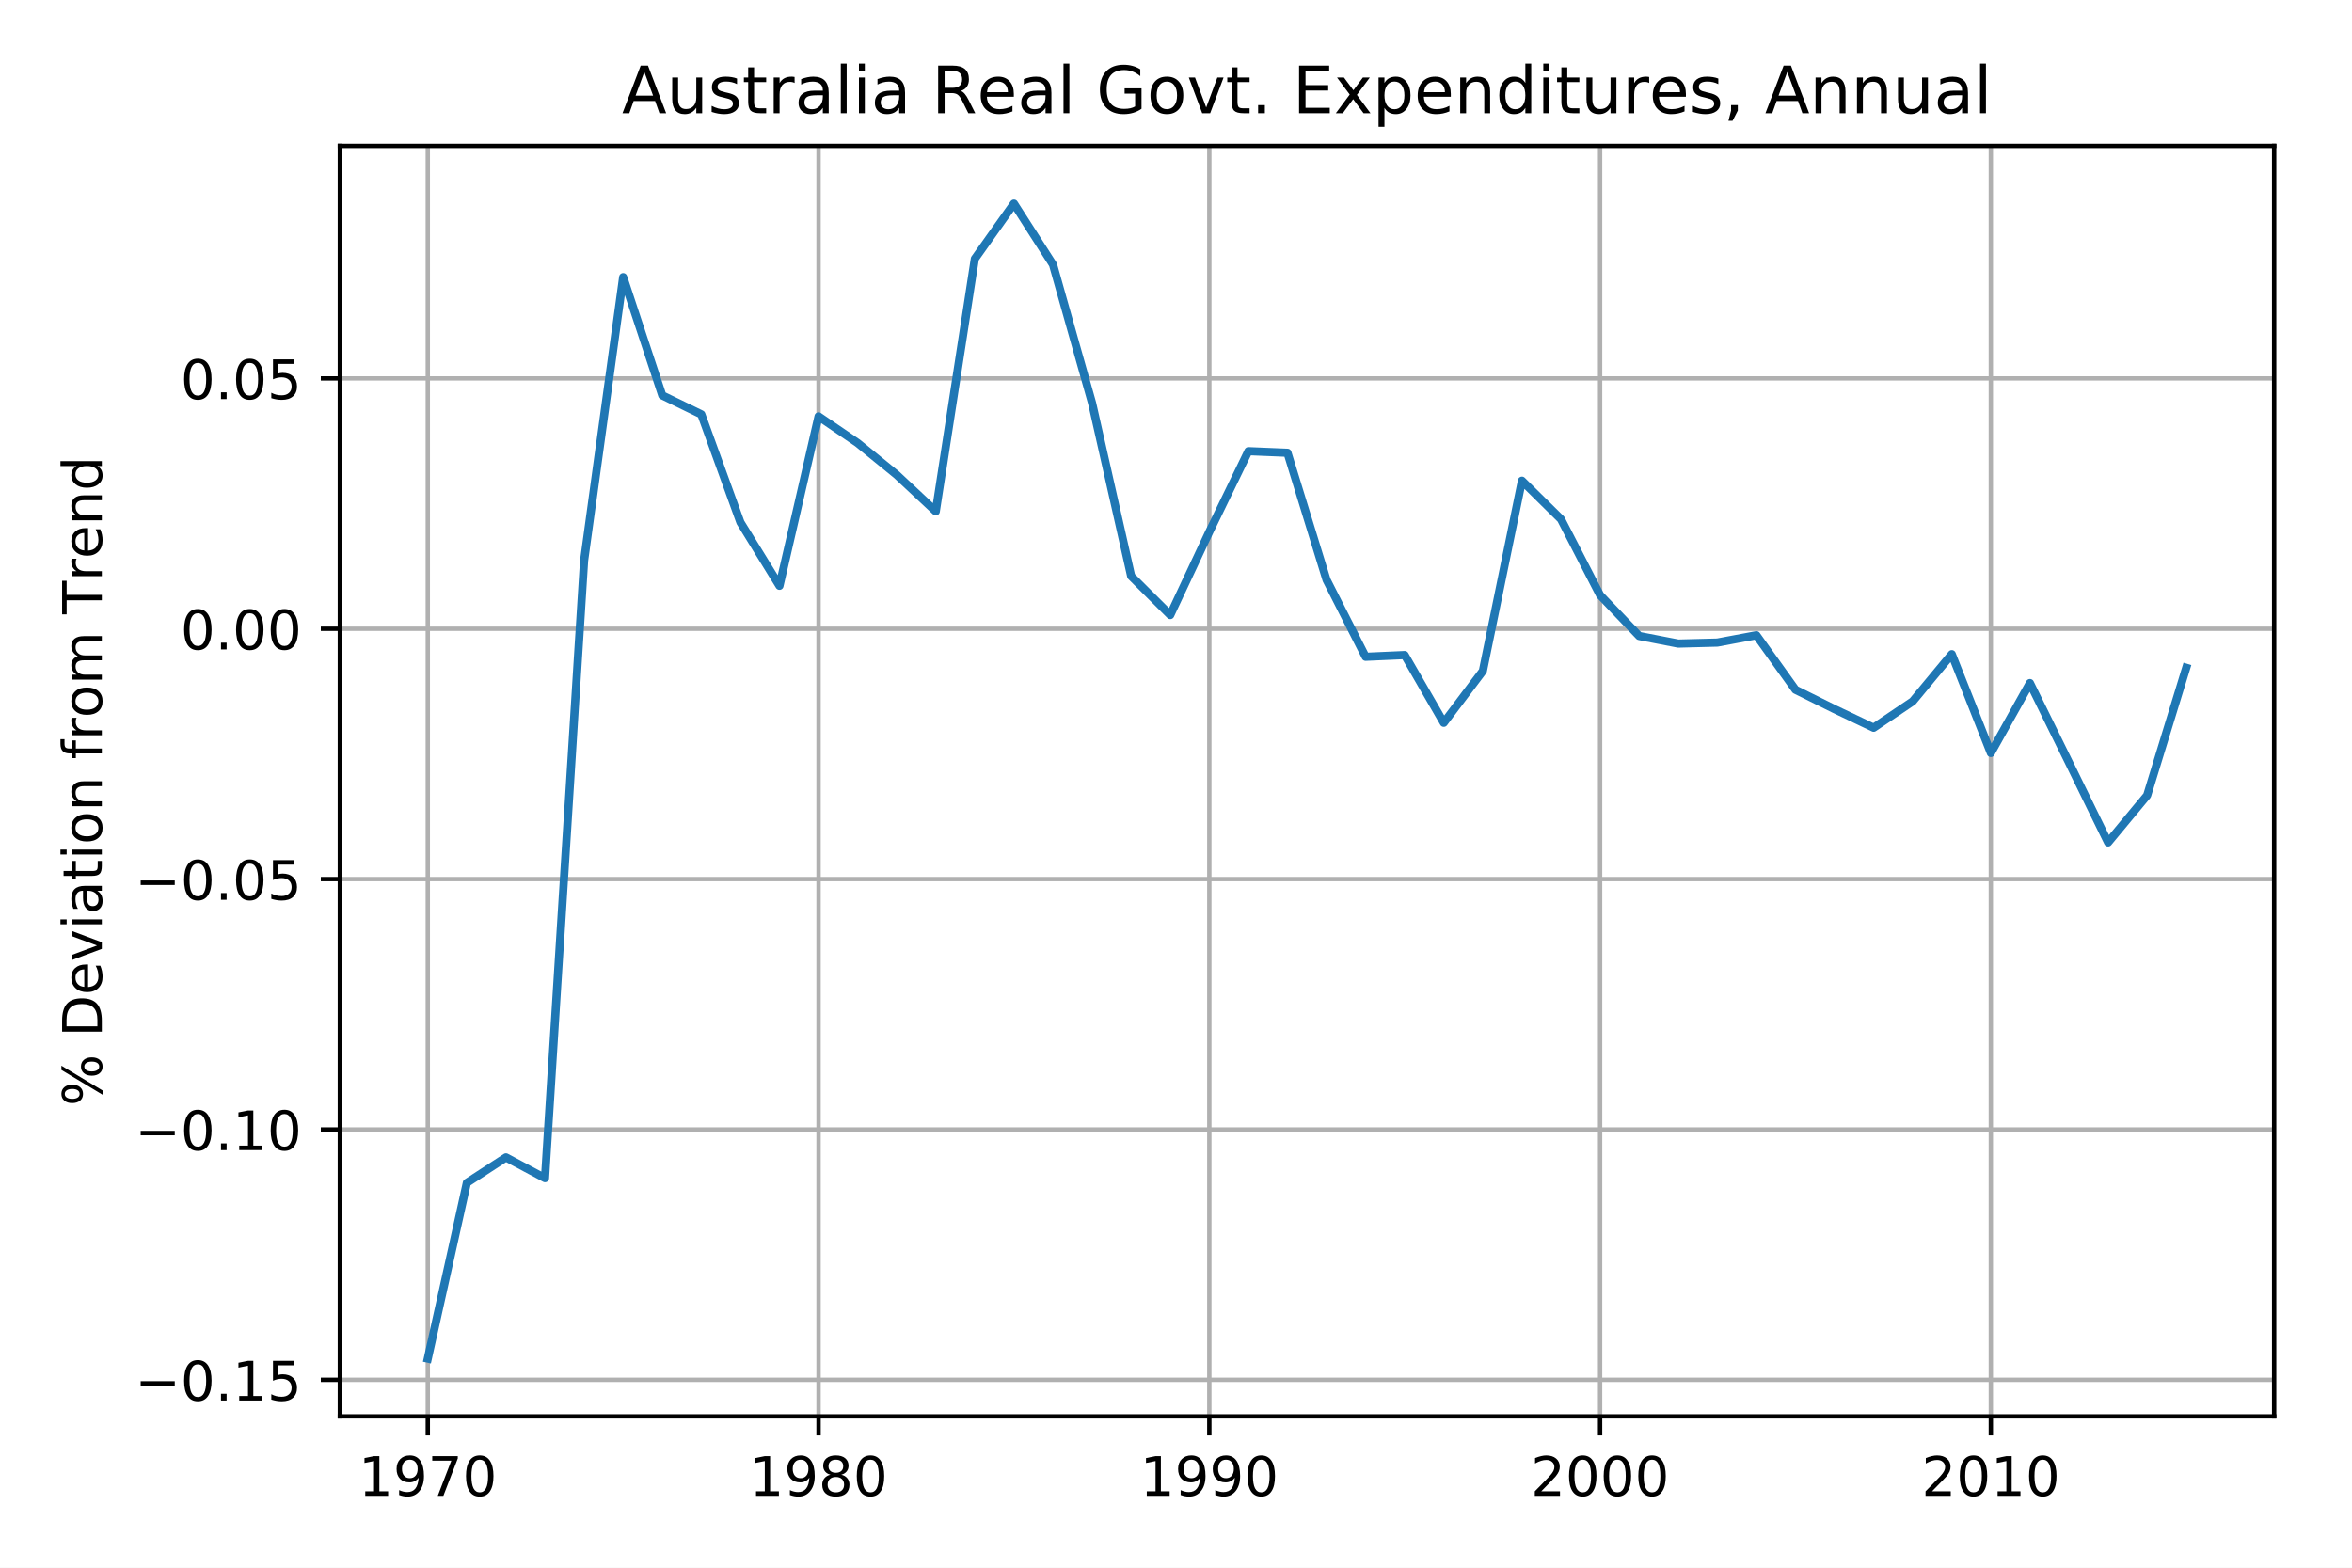
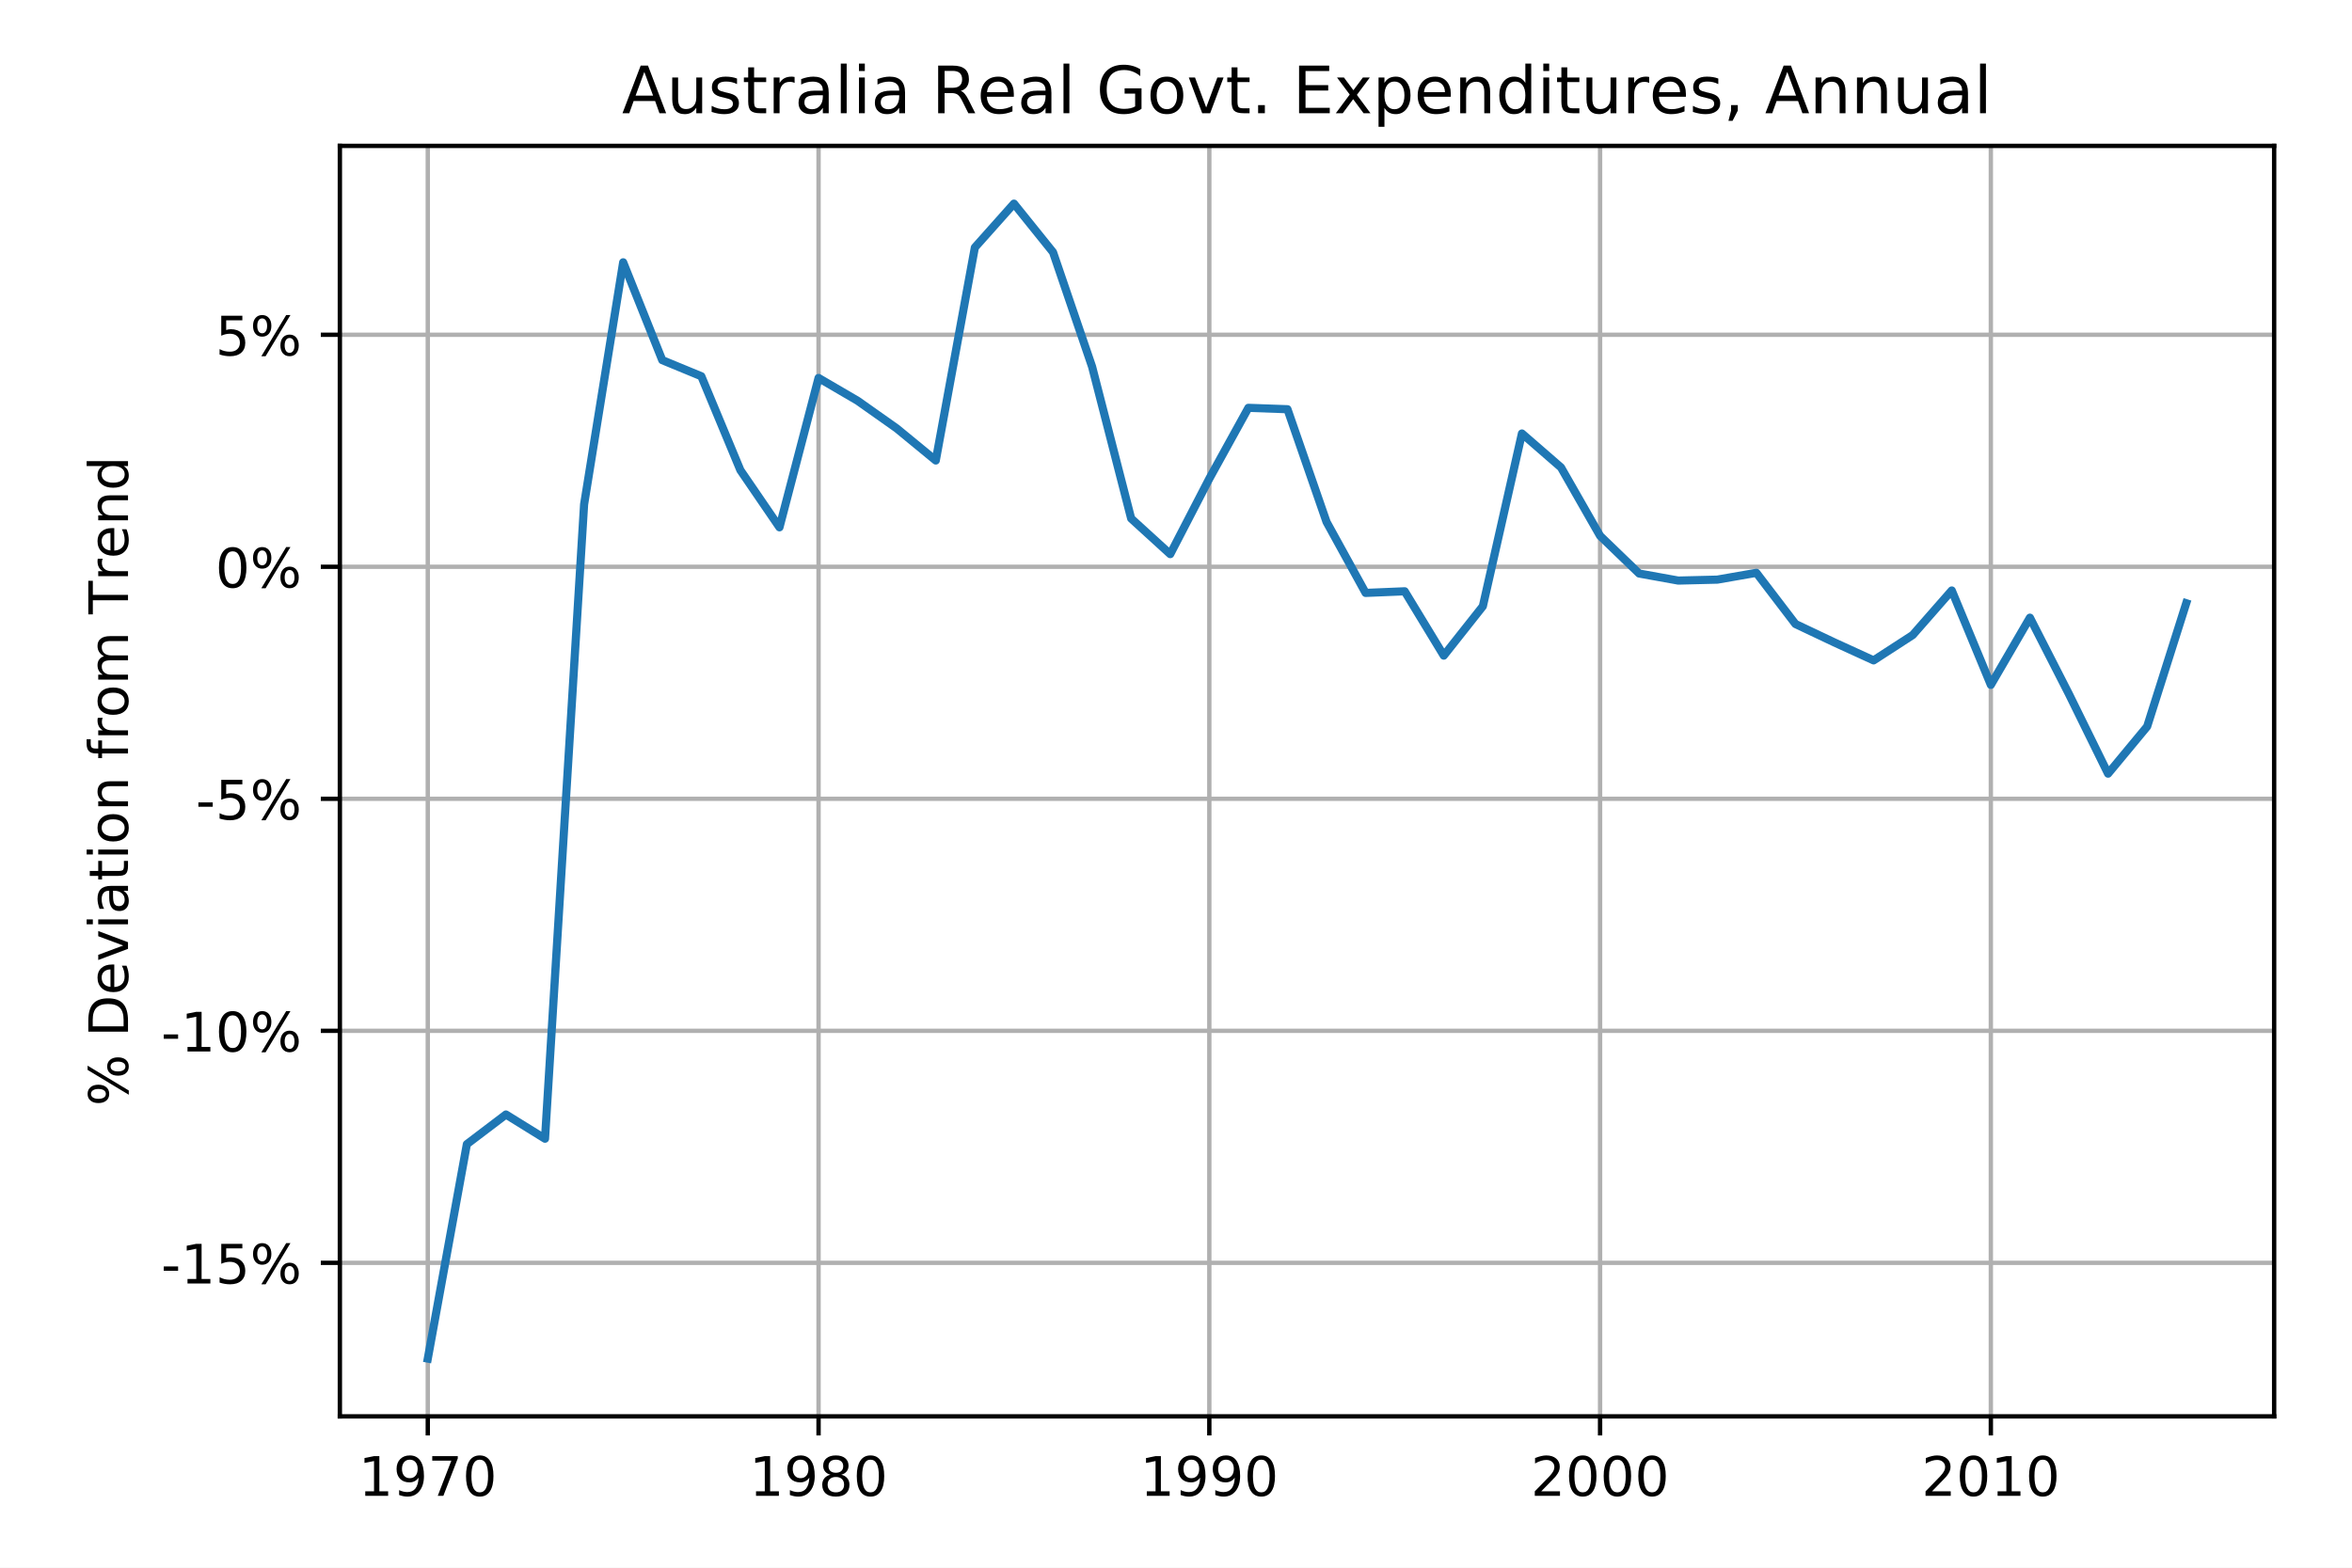
<svg xmlns="http://www.w3.org/2000/svg" xmlns:xlink="http://www.w3.org/1999/xlink" height="288pt" version="1.1" viewBox="0 0 432 288" width="432pt">
  <defs>
    <style type="text/css">
*{stroke-linecap:butt;stroke-linejoin:round;}
  </style>
  </defs>
  <g id="figure_1">
    <g id="patch_1">
      <path d="M 0 288  L 432 288  L 432 0  L 0 0  z " style="fill:#ffffff;" />
    </g>
    <g id="axes_1">
      <g id="patch_2">
        <path d="M 62.425 260.2  L 417.7 260.2  L 417.7 26.8  L 62.425 26.8  z " style="fill:#ffffff;" />
      </g>
      <g id="matplotlib.axis_1">
        <g id="xtick_1">
          <g id="line2d_1">
-             <path clip-path="url(#p588ead9cdf)" d="M 78.574 260.2  L 78.574 26.8  " style="fill:none;stroke:#b0b0b0;stroke-linecap:square;stroke-width:0.8;" />
+             <path clip-path="url(#pb6d78ef6e6)" d="M 78.574 260.2  L 78.574 26.8  " style="fill:none;stroke:#b0b0b0;stroke-linecap:square;stroke-width:0.8;" />
          </g>
          <g id="line2d_2">
            <defs>
-               <path d="M 0 0  L 0 3.5  " id="m69e5ab318a" style="stroke:#000000;stroke-width:0.8;" />
-             </defs>
-             <g>
-               <use style="stroke:#000000;stroke-width:0.8;" x="78.574" xlink:href="#m69e5ab318a" y="260.2" />
+               <path d="M 0 0  L 0 3.5  " id="mb5884e6d92" style="stroke:#000000;stroke-width:0.8;" />
+             </defs>
+             <g>
+               <use style="stroke:#000000;stroke-width:0.8;" x="78.574" xlink:href="#mb5884e6d92" y="260.2" />
            </g>
          </g>
          <g id="text_1">
            <defs>
              <path d="M 12.406 8.297  L 28.516 8.297  L 28.516 63.922  L 10.984 60.406  L 10.984 69.391  L 28.422 72.906  L 38.281 72.906  L 38.281 8.297  L 54.391 8.297  L 54.391 0  L 12.406 0  z " id="DejaVuSans-31" />
              <path d="M 10.984 1.516  L 10.984 10.5  Q 14.703 8.734 18.5 7.812  Q 22.312 6.891 25.984 6.891  Q 35.75 6.891 40.891 13.453  Q 46.047 20.016 46.781 33.406  Q 43.953 29.203 39.594 26.953  Q 35.25 24.703 29.984 24.703  Q 19.047 24.703 12.672 31.312  Q 6.297 37.938 6.297 49.422  Q 6.297 60.641 12.938 67.422  Q 19.578 74.219 30.609 74.219  Q 43.266 74.219 49.922 64.516  Q 56.594 54.828 56.594 36.375  Q 56.594 19.141 48.406 8.859  Q 40.234 -1.422 26.422 -1.422  Q 22.703 -1.422 18.891 -0.688  Q 15.094 0.047 10.984 1.516  z M 30.609 32.422  Q 37.25 32.422 41.125 36.953  Q 45.016 41.5 45.016 49.422  Q 45.016 57.281 41.125 61.844  Q 37.25 66.406 30.609 66.406  Q 23.969 66.406 20.094 61.844  Q 16.219 57.281 16.219 49.422  Q 16.219 41.5 20.094 36.953  Q 23.969 32.422 30.609 32.422  z " id="DejaVuSans-39" />
              <path d="M 8.203 72.906  L 55.078 72.906  L 55.078 68.703  L 28.609 0  L 18.312 0  L 43.219 64.594  L 8.203 64.594  z " id="DejaVuSans-37" />
              <path d="M 31.781 66.406  Q 24.172 66.406 20.328 58.906  Q 16.5 51.422 16.5 36.375  Q 16.5 21.391 20.328 13.891  Q 24.172 6.391 31.781 6.391  Q 39.453 6.391 43.281 13.891  Q 47.125 21.391 47.125 36.375  Q 47.125 51.422 43.281 58.906  Q 39.453 66.406 31.781 66.406  z M 31.781 74.219  Q 44.047 74.219 50.516 64.516  Q 56.984 54.828 56.984 36.375  Q 56.984 17.969 50.516 8.266  Q 44.047 -1.422 31.781 -1.422  Q 19.531 -1.422 13.062 8.266  Q 6.594 17.969 6.594 36.375  Q 6.594 54.828 13.062 64.516  Q 19.531 74.219 31.781 74.219  z " id="DejaVuSans-30" />
            </defs>
            <g transform="translate(65.84886 274.7984)scale(0.1 -0.1)">
              <use xlink:href="#DejaVuSans-31" />
              <use x="63.623" xlink:href="#DejaVuSans-39" />
              <use x="127.246" xlink:href="#DejaVuSans-37" />
              <use x="190.869" xlink:href="#DejaVuSans-30" />
            </g>
          </g>
        </g>
        <g id="xtick_2">
          <g id="line2d_3">
-             <path clip-path="url(#p588ead9cdf)" d="M 150.347 260.2  L 150.347 26.8  " style="fill:none;stroke:#b0b0b0;stroke-linecap:square;stroke-width:0.8;" />
+             <path clip-path="url(#pb6d78ef6e6)" d="M 150.347 260.2  L 150.347 26.8  " style="fill:none;stroke:#b0b0b0;stroke-linecap:square;stroke-width:0.8;" />
          </g>
          <g id="line2d_4">
            <g>
-               <use style="stroke:#000000;stroke-width:0.8;" x="150.347" xlink:href="#m69e5ab318a" y="260.2" />
+               <use style="stroke:#000000;stroke-width:0.8;" x="150.347" xlink:href="#mb5884e6d92" y="260.2" />
            </g>
          </g>
          <g id="text_2">
            <defs>
              <path d="M 31.781 34.625  Q 24.75 34.625 20.719 30.859  Q 16.703 27.094 16.703 20.516  Q 16.703 13.922 20.719 10.156  Q 24.75 6.391 31.781 6.391  Q 38.812 6.391 42.859 10.172  Q 46.922 13.969 46.922 20.516  Q 46.922 27.094 42.891 30.859  Q 38.875 34.625 31.781 34.625  z M 21.922 38.812  Q 15.578 40.375 12.031 44.719  Q 8.5 49.078 8.5 55.328  Q 8.5 64.062 14.719 69.141  Q 20.953 74.219 31.781 74.219  Q 42.672 74.219 48.875 69.141  Q 55.078 64.062 55.078 55.328  Q 55.078 49.078 51.531 44.719  Q 48 40.375 41.703 38.812  Q 48.828 37.156 52.797 32.312  Q 56.781 27.484 56.781 20.516  Q 56.781 9.906 50.312 4.234  Q 43.844 -1.422 31.781 -1.422  Q 19.734 -1.422 13.25 4.234  Q 6.781 9.906 6.781 20.516  Q 6.781 27.484 10.781 32.312  Q 14.797 37.156 21.922 38.812  z M 18.312 54.391  Q 18.312 48.734 21.844 45.562  Q 25.391 42.391 31.781 42.391  Q 38.141 42.391 41.719 45.562  Q 45.312 48.734 45.312 54.391  Q 45.312 60.062 41.719 63.234  Q 38.141 66.406 31.781 66.406  Q 25.391 66.406 21.844 63.234  Q 18.312 60.062 18.312 54.391  z " id="DejaVuSans-38" />
            </defs>
            <g transform="translate(137.6216 274.7984)scale(0.1 -0.1)">
              <use xlink:href="#DejaVuSans-31" />
              <use x="63.623" xlink:href="#DejaVuSans-39" />
              <use x="127.246" xlink:href="#DejaVuSans-38" />
              <use x="190.869" xlink:href="#DejaVuSans-30" />
            </g>
          </g>
        </g>
        <g id="xtick_3">
          <g id="line2d_5">
-             <path clip-path="url(#p588ead9cdf)" d="M 222.119 260.2  L 222.119 26.8  " style="fill:none;stroke:#b0b0b0;stroke-linecap:square;stroke-width:0.8;" />
+             <path clip-path="url(#pb6d78ef6e6)" d="M 222.119 260.2  L 222.119 26.8  " style="fill:none;stroke:#b0b0b0;stroke-linecap:square;stroke-width:0.8;" />
          </g>
          <g id="line2d_6">
            <g>
-               <use style="stroke:#000000;stroke-width:0.8;" x="222.119" xlink:href="#m69e5ab318a" y="260.2" />
+               <use style="stroke:#000000;stroke-width:0.8;" x="222.119" xlink:href="#mb5884e6d92" y="260.2" />
            </g>
          </g>
          <g id="text_3">
            <g transform="translate(209.3943 274.7984)scale(0.1 -0.1)">
              <use xlink:href="#DejaVuSans-31" />
              <use x="63.623" xlink:href="#DejaVuSans-39" />
              <use x="127.246" xlink:href="#DejaVuSans-39" />
              <use x="190.869" xlink:href="#DejaVuSans-30" />
            </g>
          </g>
        </g>
        <g id="xtick_4">
          <g id="line2d_7">
-             <path clip-path="url(#p588ead9cdf)" d="M 293.892 260.2  L 293.892 26.8  " style="fill:none;stroke:#b0b0b0;stroke-linecap:square;stroke-width:0.8;" />
+             <path clip-path="url(#pb6d78ef6e6)" d="M 293.892 260.2  L 293.892 26.8  " style="fill:none;stroke:#b0b0b0;stroke-linecap:square;stroke-width:0.8;" />
          </g>
          <g id="line2d_8">
            <g>
-               <use style="stroke:#000000;stroke-width:0.8;" x="293.892" xlink:href="#m69e5ab318a" y="260.2" />
+               <use style="stroke:#000000;stroke-width:0.8;" x="293.892" xlink:href="#mb5884e6d92" y="260.2" />
            </g>
          </g>
          <g id="text_4">
            <defs>
              <path d="M 19.188 8.297  L 53.609 8.297  L 53.609 0  L 7.328 0  L 7.328 8.297  Q 12.938 14.109 22.625 23.891  Q 32.328 33.688 34.812 36.531  Q 39.547 41.844 41.422 45.531  Q 43.312 49.219 43.312 52.781  Q 43.312 58.594 39.234 62.25  Q 35.156 65.922 28.609 65.922  Q 23.969 65.922 18.812 64.312  Q 13.672 62.703 7.812 59.422  L 7.812 69.391  Q 13.766 71.781 18.938 73  Q 24.125 74.219 28.422 74.219  Q 39.75 74.219 46.484 68.547  Q 53.219 62.891 53.219 53.422  Q 53.219 48.922 51.531 44.891  Q 49.859 40.875 45.406 35.406  Q 44.188 33.984 37.641 27.219  Q 31.109 20.453 19.188 8.297  z " id="DejaVuSans-32" />
            </defs>
            <g transform="translate(281.167 274.7984)scale(0.1 -0.1)">
              <use xlink:href="#DejaVuSans-32" />
              <use x="63.623" xlink:href="#DejaVuSans-30" />
              <use x="127.246" xlink:href="#DejaVuSans-30" />
              <use x="190.869" xlink:href="#DejaVuSans-30" />
            </g>
          </g>
        </g>
        <g id="xtick_5">
          <g id="line2d_9">
-             <path clip-path="url(#p588ead9cdf)" d="M 365.665 260.2  L 365.665 26.8  " style="fill:none;stroke:#b0b0b0;stroke-linecap:square;stroke-width:0.8;" />
+             <path clip-path="url(#pb6d78ef6e6)" d="M 365.665 260.2  L 365.665 26.8  " style="fill:none;stroke:#b0b0b0;stroke-linecap:square;stroke-width:0.8;" />
          </g>
          <g id="line2d_10">
            <g>
-               <use style="stroke:#000000;stroke-width:0.8;" x="365.665" xlink:href="#m69e5ab318a" y="260.2" />
+               <use style="stroke:#000000;stroke-width:0.8;" x="365.665" xlink:href="#mb5884e6d92" y="260.2" />
            </g>
          </g>
          <g id="text_5">
            <g transform="translate(352.9398 274.7984)scale(0.1 -0.1)">
              <use xlink:href="#DejaVuSans-32" />
              <use x="63.623" xlink:href="#DejaVuSans-30" />
              <use x="127.246" xlink:href="#DejaVuSans-31" />
              <use x="190.869" xlink:href="#DejaVuSans-30" />
            </g>
          </g>
        </g>
      </g>
      <g id="matplotlib.axis_2">
        <g id="ytick_1">
          <g id="line2d_11">
-             <path clip-path="url(#p588ead9cdf)" d="M 62.425 253.487  L 417.7 253.487  " style="fill:none;stroke:#b0b0b0;stroke-linecap:square;stroke-width:0.8;" />
+             <path clip-path="url(#pb6d78ef6e6)" d="M 62.425 231.998  L 417.7 231.998  " style="fill:none;stroke:#b0b0b0;stroke-linecap:square;stroke-width:0.8;" />
          </g>
          <g id="line2d_12">
            <defs>
-               <path d="M 0 0  L -3.5 0  " id="m0ecfdac42a" style="stroke:#000000;stroke-width:0.8;" />
-             </defs>
-             <g>
-               <use style="stroke:#000000;stroke-width:0.8;" x="62.425" xlink:href="#m0ecfdac42a" y="253.487" />
+               <path d="M 0 0  L -3.5 0  " id="m6d3ff652b5" style="stroke:#000000;stroke-width:0.8;" />
+             </defs>
+             <g>
+               <use style="stroke:#000000;stroke-width:0.8;" x="62.425" xlink:href="#m6d3ff652b5" y="231.998" />
            </g>
          </g>
          <g id="text_6">
            <defs>
-               <path d="M 10.594 35.5  L 73.188 35.5  L 73.188 27.203  L 10.594 27.203  z " id="DejaVuSans-2212" />
-               <path d="M 10.688 12.406  L 21 12.406  L 21 0  L 10.688 0  z " id="DejaVuSans-2e" />
+               <path d="M 4.891 31.391  L 31.203 31.391  L 31.203 23.391  L 4.891 23.391  z " id="DejaVuSans-2d" />
              <path d="M 10.797 72.906  L 49.516 72.906  L 49.516 64.594  L 19.828 64.594  L 19.828 46.734  Q 21.969 47.469 24.109 47.828  Q 26.266 48.188 28.422 48.188  Q 40.625 48.188 47.75 41.5  Q 54.891 34.812 54.891 23.391  Q 54.891 11.625 47.562 5.094  Q 40.234 -1.422 26.906 -1.422  Q 22.312 -1.422 17.547 -0.641  Q 12.797 0.141 7.719 1.703  L 7.719 11.625  Q 12.109 9.234 16.797 8.062  Q 21.484 6.891 26.703 6.891  Q 35.156 6.891 40.078 11.328  Q 45.016 15.766 45.016 23.391  Q 45.016 31 40.078 35.438  Q 35.156 39.891 26.703 39.891  Q 22.75 39.891 18.812 39.016  Q 14.891 38.141 10.797 36.281  z " id="DejaVuSans-35" />
-             </defs>
-             <g transform="translate(24.77969 257.2863)scale(0.1 -0.1)">
-               <use xlink:href="#DejaVuSans-2212" />
-               <use x="83.789" xlink:href="#DejaVuSans-30" />
-               <use x="147.412" xlink:href="#DejaVuSans-2e" />
-               <use x="179.199" xlink:href="#DejaVuSans-31" />
-               <use x="242.822" xlink:href="#DejaVuSans-35" />
+               <path d="M 72.703 32.078  Q 68.453 32.078 66.031 28.469  Q 63.625 24.859 63.625 18.406  Q 63.625 12.062 66.031 8.422  Q 68.453 4.781 72.703 4.781  Q 76.859 4.781 79.266 8.422  Q 81.688 12.062 81.688 18.406  Q 81.688 24.812 79.266 28.438  Q 76.859 32.078 72.703 32.078  z M 72.703 38.281  Q 80.422 38.281 84.953 32.906  Q 89.5 27.547 89.5 18.406  Q 89.5 9.281 84.938 3.922  Q 80.375 -1.422 72.703 -1.422  Q 64.891 -1.422 60.344 3.922  Q 55.812 9.281 55.812 18.406  Q 55.812 27.594 60.375 32.938  Q 64.938 38.281 72.703 38.281  z M 22.312 68.016  Q 18.109 68.016 15.688 64.375  Q 13.281 60.75 13.281 54.391  Q 13.281 47.953 15.672 44.328  Q 18.062 40.719 22.312 40.719  Q 26.562 40.719 28.969 44.328  Q 31.391 47.953 31.391 54.391  Q 31.391 60.688 28.953 64.344  Q 26.516 68.016 22.312 68.016  z M 66.406 74.219  L 74.219 74.219  L 28.609 -1.422  L 20.797 -1.422  z M 22.312 74.219  Q 30.031 74.219 34.609 68.875  Q 39.203 63.531 39.203 54.391  Q 39.203 45.172 34.641 39.844  Q 30.078 34.516 22.312 34.516  Q 14.547 34.516 10.031 39.859  Q 5.516 45.219 5.516 54.391  Q 5.516 63.484 10.047 68.844  Q 14.594 74.219 22.312 74.219  z " id="DejaVuSans-25" />
+             </defs>
+             <g transform="translate(29.59062 235.7971)scale(0.1 -0.1)">
+               <use xlink:href="#DejaVuSans-2d" />
+               <use x="36.084" xlink:href="#DejaVuSans-31" />
+               <use x="99.707" xlink:href="#DejaVuSans-35" />
+               <use x="163.33" xlink:href="#DejaVuSans-25" />
            </g>
          </g>
        </g>
        <g id="ytick_2">
          <g id="line2d_13">
-             <path clip-path="url(#p588ead9cdf)" d="M 62.425 207.494  L 417.7 207.494  " style="fill:none;stroke:#b0b0b0;stroke-linecap:square;stroke-width:0.8;" />
+             <path clip-path="url(#pb6d78ef6e6)" d="M 62.425 189.373  L 417.7 189.373  " style="fill:none;stroke:#b0b0b0;stroke-linecap:square;stroke-width:0.8;" />
          </g>
          <g id="line2d_14">
            <g>
-               <use style="stroke:#000000;stroke-width:0.8;" x="62.425" xlink:href="#m0ecfdac42a" y="207.494" />
+               <use style="stroke:#000000;stroke-width:0.8;" x="62.425" xlink:href="#m6d3ff652b5" y="189.373" />
            </g>
          </g>
          <g id="text_7">
-             <g transform="translate(24.77969 211.2935)scale(0.1 -0.1)">
-               <use xlink:href="#DejaVuSans-2212" />
-               <use x="83.789" xlink:href="#DejaVuSans-30" />
-               <use x="147.412" xlink:href="#DejaVuSans-2e" />
-               <use x="179.199" xlink:href="#DejaVuSans-31" />
-               <use x="242.822" xlink:href="#DejaVuSans-30" />
+             <g transform="translate(29.59062 193.1727)scale(0.1 -0.1)">
+               <use xlink:href="#DejaVuSans-2d" />
+               <use x="36.084" xlink:href="#DejaVuSans-31" />
+               <use x="99.707" xlink:href="#DejaVuSans-30" />
+               <use x="163.33" xlink:href="#DejaVuSans-25" />
            </g>
          </g>
        </g>
        <g id="ytick_3">
          <g id="line2d_15">
-             <path clip-path="url(#p588ead9cdf)" d="M 62.425 161.501  L 417.7 161.501  " style="fill:none;stroke:#b0b0b0;stroke-linecap:square;stroke-width:0.8;" />
+             <path clip-path="url(#pb6d78ef6e6)" d="M 62.425 146.749  L 417.7 146.749  " style="fill:none;stroke:#b0b0b0;stroke-linecap:square;stroke-width:0.8;" />
          </g>
          <g id="line2d_16">
            <g>
-               <use style="stroke:#000000;stroke-width:0.8;" x="62.425" xlink:href="#m0ecfdac42a" y="161.501" />
+               <use style="stroke:#000000;stroke-width:0.8;" x="62.425" xlink:href="#m6d3ff652b5" y="146.749" />
            </g>
          </g>
          <g id="text_8">
-             <g transform="translate(24.77969 165.3006)scale(0.1 -0.1)">
-               <use xlink:href="#DejaVuSans-2212" />
-               <use x="83.789" xlink:href="#DejaVuSans-30" />
-               <use x="147.412" xlink:href="#DejaVuSans-2e" />
-               <use x="179.199" xlink:href="#DejaVuSans-30" />
-               <use x="242.822" xlink:href="#DejaVuSans-35" />
+             <g transform="translate(35.95312 150.5482)scale(0.1 -0.1)">
+               <use xlink:href="#DejaVuSans-2d" />
+               <use x="36.084" xlink:href="#DejaVuSans-35" />
+               <use x="99.707" xlink:href="#DejaVuSans-25" />
            </g>
          </g>
        </g>
        <g id="ytick_4">
          <g id="line2d_17">
-             <path clip-path="url(#p588ead9cdf)" d="M 62.425 115.509  L 417.7 115.509  " style="fill:none;stroke:#b0b0b0;stroke-linecap:square;stroke-width:0.8;" />
+             <path clip-path="url(#pb6d78ef6e6)" d="M 62.425 104.124  L 417.7 104.124  " style="fill:none;stroke:#b0b0b0;stroke-linecap:square;stroke-width:0.8;" />
          </g>
          <g id="line2d_18">
            <g>
-               <use style="stroke:#000000;stroke-width:0.8;" x="62.425" xlink:href="#m0ecfdac42a" y="115.509" />
+               <use style="stroke:#000000;stroke-width:0.8;" x="62.425" xlink:href="#m6d3ff652b5" y="104.124" />
            </g>
          </g>
          <g id="text_9">
-             <g transform="translate(33.15937 119.3078)scale(0.1 -0.1)">
+             <g transform="translate(39.56094 107.9237)scale(0.1 -0.1)">
              <use xlink:href="#DejaVuSans-30" />
-               <use x="63.623" xlink:href="#DejaVuSans-2e" />
-               <use x="95.41" xlink:href="#DejaVuSans-30" />
-               <use x="159.033" xlink:href="#DejaVuSans-30" />
+               <use x="63.623" xlink:href="#DejaVuSans-25" />
            </g>
          </g>
        </g>
        <g id="ytick_5">
          <g id="line2d_19">
-             <path clip-path="url(#p588ead9cdf)" d="M 62.425 69.516  L 417.7 69.516  " style="fill:none;stroke:#b0b0b0;stroke-linecap:square;stroke-width:0.8;" />
+             <path clip-path="url(#pb6d78ef6e6)" d="M 62.425 61.5  L 417.7 61.5  " style="fill:none;stroke:#b0b0b0;stroke-linecap:square;stroke-width:0.8;" />
          </g>
          <g id="line2d_20">
            <g>
-               <use style="stroke:#000000;stroke-width:0.8;" x="62.425" xlink:href="#m0ecfdac42a" y="69.516" />
+               <use style="stroke:#000000;stroke-width:0.8;" x="62.425" xlink:href="#m6d3ff652b5" y="61.5" />
            </g>
          </g>
          <g id="text_10">
-             <g transform="translate(33.15937 73.31499)scale(0.1 -0.1)">
-               <use xlink:href="#DejaVuSans-30" />
-               <use x="63.623" xlink:href="#DejaVuSans-2e" />
-               <use x="95.41" xlink:href="#DejaVuSans-30" />
-               <use x="159.033" xlink:href="#DejaVuSans-35" />
+             <g transform="translate(39.56094 65.29921)scale(0.1 -0.1)">
+               <use xlink:href="#DejaVuSans-35" />
+               <use x="63.623" xlink:href="#DejaVuSans-25" />
            </g>
          </g>
        </g>
        <g id="text_11">
          <defs>
-             <path d="M 72.703 32.078  Q 68.453 32.078 66.031 28.469  Q 63.625 24.859 63.625 18.406  Q 63.625 12.062 66.031 8.422  Q 68.453 4.781 72.703 4.781  Q 76.859 4.781 79.266 8.422  Q 81.688 12.062 81.688 18.406  Q 81.688 24.812 79.266 28.438  Q 76.859 32.078 72.703 32.078  z M 72.703 38.281  Q 80.422 38.281 84.953 32.906  Q 89.5 27.547 89.5 18.406  Q 89.5 9.281 84.938 3.922  Q 80.375 -1.422 72.703 -1.422  Q 64.891 -1.422 60.344 3.922  Q 55.812 9.281 55.812 18.406  Q 55.812 27.594 60.375 32.938  Q 64.938 38.281 72.703 38.281  z M 22.312 68.016  Q 18.109 68.016 15.688 64.375  Q 13.281 60.75 13.281 54.391  Q 13.281 47.953 15.672 44.328  Q 18.062 40.719 22.312 40.719  Q 26.562 40.719 28.969 44.328  Q 31.391 47.953 31.391 54.391  Q 31.391 60.688 28.953 64.344  Q 26.516 68.016 22.312 68.016  z M 66.406 74.219  L 74.219 74.219  L 28.609 -1.422  L 20.797 -1.422  z M 22.312 74.219  Q 30.031 74.219 34.609 68.875  Q 39.203 63.531 39.203 54.391  Q 39.203 45.172 34.641 39.844  Q 30.078 34.516 22.312 34.516  Q 14.547 34.516 10.031 39.859  Q 5.516 45.219 5.516 54.391  Q 5.516 63.484 10.047 68.844  Q 14.594 74.219 22.312 74.219  z " id="DejaVuSans-25" />
            <path id="DejaVuSans-20" />
            <path d="M 19.672 64.797  L 19.672 8.109  L 31.594 8.109  Q 46.688 8.109 53.688 14.938  Q 60.688 21.781 60.688 36.531  Q 60.688 51.172 53.688 57.984  Q 46.688 64.797 31.594 64.797  z M 9.812 72.906  L 30.078 72.906  Q 51.266 72.906 61.172 64.094  Q 71.094 55.281 71.094 36.531  Q 71.094 17.672 61.125 8.828  Q 51.172 0 30.078 0  L 9.812 0  z " id="DejaVuSans-44" />
            <path d="M 56.203 29.594  L 56.203 25.203  L 14.891 25.203  Q 15.484 15.922 20.484 11.062  Q 25.484 6.203 34.422 6.203  Q 39.594 6.203 44.453 7.469  Q 49.312 8.734 54.109 11.281  L 54.109 2.781  Q 49.266 0.734 44.188 -0.344  Q 39.109 -1.422 33.891 -1.422  Q 20.797 -1.422 13.156 6.188  Q 5.516 13.812 5.516 26.812  Q 5.516 40.234 12.766 48.109  Q 20.016 56 32.328 56  Q 43.359 56 49.781 48.891  Q 56.203 41.797 56.203 29.594  z M 47.219 32.234  Q 47.125 39.594 43.094 43.984  Q 39.062 48.391 32.422 48.391  Q 24.906 48.391 20.391 44.141  Q 15.875 39.891 15.188 32.172  z " id="DejaVuSans-65" />
            <path d="M 2.984 54.688  L 12.5 54.688  L 29.594 8.797  L 46.688 54.688  L 56.203 54.688  L 35.688 0  L 23.484 0  z " id="DejaVuSans-76" />
            <path d="M 9.422 54.688  L 18.406 54.688  L 18.406 0  L 9.422 0  z M 9.422 75.984  L 18.406 75.984  L 18.406 64.594  L 9.422 64.594  z " id="DejaVuSans-69" />
            <path d="M 34.281 27.484  Q 23.391 27.484 19.188 25  Q 14.984 22.516 14.984 16.5  Q 14.984 11.719 18.141 8.906  Q 21.297 6.109 26.703 6.109  Q 34.188 6.109 38.703 11.406  Q 43.219 16.703 43.219 25.484  L 43.219 27.484  z M 52.203 31.203  L 52.203 0  L 43.219 0  L 43.219 8.297  Q 40.141 3.328 35.547 0.953  Q 30.953 -1.422 24.312 -1.422  Q 15.922 -1.422 10.953 3.297  Q 6 8.016 6 15.922  Q 6 25.141 12.172 29.828  Q 18.359 34.516 30.609 34.516  L 43.219 34.516  L 43.219 35.406  Q 43.219 41.609 39.141 45  Q 35.062 48.391 27.688 48.391  Q 23 48.391 18.547 47.266  Q 14.109 46.141 10.016 43.891  L 10.016 52.203  Q 14.938 54.109 19.578 55.047  Q 24.219 56 28.609 56  Q 40.484 56 46.344 49.844  Q 52.203 43.703 52.203 31.203  z " id="DejaVuSans-61" />
            <path d="M 18.312 70.219  L 18.312 54.688  L 36.812 54.688  L 36.812 47.703  L 18.312 47.703  L 18.312 18.016  Q 18.312 11.328 20.141 9.422  Q 21.969 7.516 27.594 7.516  L 36.812 7.516  L 36.812 0  L 27.594 0  Q 17.188 0 13.234 3.875  Q 9.281 7.766 9.281 18.016  L 9.281 47.703  L 2.688 47.703  L 2.688 54.688  L 9.281 54.688  L 9.281 70.219  z " id="DejaVuSans-74" />
            <path d="M 30.609 48.391  Q 23.391 48.391 19.188 42.75  Q 14.984 37.109 14.984 27.297  Q 14.984 17.484 19.156 11.844  Q 23.344 6.203 30.609 6.203  Q 37.797 6.203 41.984 11.859  Q 46.188 17.531 46.188 27.297  Q 46.188 37.016 41.984 42.703  Q 37.797 48.391 30.609 48.391  z M 30.609 56  Q 42.328 56 49.016 48.375  Q 55.719 40.766 55.719 27.297  Q 55.719 13.875 49.016 6.219  Q 42.328 -1.422 30.609 -1.422  Q 18.844 -1.422 12.172 6.219  Q 5.516 13.875 5.516 27.297  Q 5.516 40.766 12.172 48.375  Q 18.844 56 30.609 56  z " id="DejaVuSans-6f" />
            <path d="M 54.891 33.016  L 54.891 0  L 45.906 0  L 45.906 32.719  Q 45.906 40.484 42.875 44.328  Q 39.844 48.188 33.797 48.188  Q 26.516 48.188 22.312 43.547  Q 18.109 38.922 18.109 30.906  L 18.109 0  L 9.078 0  L 9.078 54.688  L 18.109 54.688  L 18.109 46.188  Q 21.344 51.125 25.703 53.562  Q 30.078 56 35.797 56  Q 45.219 56 50.047 50.172  Q 54.891 44.344 54.891 33.016  z " id="DejaVuSans-6e" />
            <path d="M 37.109 75.984  L 37.109 68.5  L 28.516 68.5  Q 23.688 68.5 21.797 66.547  Q 19.922 64.594 19.922 59.516  L 19.922 54.688  L 34.719 54.688  L 34.719 47.703  L 19.922 47.703  L 19.922 0  L 10.891 0  L 10.891 47.703  L 2.297 47.703  L 2.297 54.688  L 10.891 54.688  L 10.891 58.5  Q 10.891 67.625 15.141 71.797  Q 19.391 75.984 28.609 75.984  z " id="DejaVuSans-66" />
            <path d="M 41.109 46.297  Q 39.594 47.172 37.812 47.578  Q 36.031 48 33.891 48  Q 26.266 48 22.188 43.047  Q 18.109 38.094 18.109 28.812  L 18.109 0  L 9.078 0  L 9.078 54.688  L 18.109 54.688  L 18.109 46.188  Q 20.953 51.172 25.484 53.578  Q 30.031 56 36.531 56  Q 37.453 56 38.578 55.875  Q 39.703 55.766 41.062 55.516  z " id="DejaVuSans-72" />
            <path d="M 52 44.188  Q 55.375 50.25 60.062 53.125  Q 64.75 56 71.094 56  Q 79.641 56 84.281 50.016  Q 88.922 44.047 88.922 33.016  L 88.922 0  L 79.891 0  L 79.891 32.719  Q 79.891 40.578 77.094 44.375  Q 74.312 48.188 68.609 48.188  Q 61.625 48.188 57.562 43.547  Q 53.516 38.922 53.516 30.906  L 53.516 0  L 44.484 0  L 44.484 32.719  Q 44.484 40.625 41.703 44.406  Q 38.922 48.188 33.109 48.188  Q 26.219 48.188 22.156 43.531  Q 18.109 38.875 18.109 30.906  L 18.109 0  L 9.078 0  L 9.078 54.688  L 18.109 54.688  L 18.109 46.188  Q 21.188 51.219 25.484 53.609  Q 29.781 56 35.688 56  Q 41.656 56 45.828 52.969  Q 50 49.953 52 44.188  z " id="DejaVuSans-6d" />
            <path d="M -0.297 72.906  L 61.375 72.906  L 61.375 64.594  L 35.5 64.594  L 35.5 0  L 25.594 0  L 25.594 64.594  L -0.297 64.594  z " id="DejaVuSans-54" />
            <path d="M 45.406 46.391  L 45.406 75.984  L 54.391 75.984  L 54.391 0  L 45.406 0  L 45.406 8.203  Q 42.578 3.328 38.25 0.953  Q 33.938 -1.422 27.875 -1.422  Q 17.969 -1.422 11.734 6.484  Q 5.516 14.406 5.516 27.297  Q 5.516 40.188 11.734 48.094  Q 17.969 56 27.875 56  Q 33.938 56 38.25 53.625  Q 42.578 51.266 45.406 46.391  z M 14.797 27.297  Q 14.797 17.391 18.875 11.75  Q 22.953 6.109 30.078 6.109  Q 37.203 6.109 41.297 11.75  Q 45.406 17.391 45.406 27.297  Q 45.406 37.203 41.297 42.844  Q 37.203 48.484 30.078 48.484  Q 22.953 48.484 18.875 42.844  Q 14.797 37.203 14.797 27.297  z " id="DejaVuSans-64" />
          </defs>
-           <g transform="translate(18.7 203.1945)rotate(-90)scale(0.1 -0.1)">
+           <g transform="translate(23.51094 203.1945)rotate(-90)scale(0.1 -0.1)">
            <use xlink:href="#DejaVuSans-25" />
            <use x="95.02" xlink:href="#DejaVuSans-20" />
            <use x="126.807" xlink:href="#DejaVuSans-44" />
            <use x="203.809" xlink:href="#DejaVuSans-65" />
            <use x="265.332" xlink:href="#DejaVuSans-76" />
            <use x="324.512" xlink:href="#DejaVuSans-69" />
            <use x="352.295" xlink:href="#DejaVuSans-61" />
            <use x="413.574" xlink:href="#DejaVuSans-74" />
            <use x="452.783" xlink:href="#DejaVuSans-69" />
            <use x="480.566" xlink:href="#DejaVuSans-6f" />
            <use x="541.748" xlink:href="#DejaVuSans-6e" />
            <use x="605.127" xlink:href="#DejaVuSans-20" />
            <use x="636.914" xlink:href="#DejaVuSans-66" />
            <use x="672.119" xlink:href="#DejaVuSans-72" />
            <use x="713.201" xlink:href="#DejaVuSans-6f" />
            <use x="774.383" xlink:href="#DejaVuSans-6d" />
            <use x="871.795" xlink:href="#DejaVuSans-20" />
            <use x="903.582" xlink:href="#DejaVuSans-54" />
            <use x="964.447" xlink:href="#DejaVuSans-72" />
            <use x="1005.529" xlink:href="#DejaVuSans-65" />
            <use x="1067.053" xlink:href="#DejaVuSans-6e" />
            <use x="1130.432" xlink:href="#DejaVuSans-64" />
          </g>
        </g>
      </g>
      <g id="line2d_21">
-         <path clip-path="url(#p588ead9cdf)" d="M 78.574 249.591  L 85.751 217.298  L 92.928 212.62  L 100.106 216.441  L 107.283 102.975  L 114.46 50.914  L 121.638 72.635  L 128.815 76.123  L 135.992 95.955  L 143.169 107.615  L 150.347 76.491  L 157.524 81.383  L 164.701 87.23  L 171.878 93.944  L 179.056 47.533  L 186.233 37.409  L 193.41 48.609  L 200.588 74.057  L 207.765 105.837  L 214.942 112.991  L 222.119 97.699  L 229.297 82.882  L 236.474 83.177  L 243.651 106.526  L 250.828 120.66  L 258.006 120.342  L 265.183 132.786  L 272.36 123.265  L 279.538 88.307  L 286.715 95.383  L 293.892 109.33  L 301.069 116.84  L 308.247 118.233  L 315.424 118.047  L 322.601 116.701  L 329.778 126.712  L 336.956 130.278  L 344.133 133.694  L 351.31 128.844  L 358.488 120.181  L 365.665 138.335  L 372.842 125.488  L 380.019 140.084  L 387.197 154.767  L 394.374 146.12  L 401.551 122.68  " style="fill:none;stroke:#1f77b4;stroke-linecap:square;stroke-width:1.5;" />
+         <path clip-path="url(#pb6d78ef6e6)" d="M 78.574 249.591  L 85.751 210.196  L 92.928 204.747  L 100.106 209.194  L 107.283 92.665  L 114.46 48.189  L 121.638 66.16  L 128.815 69.122  L 135.992 86.38  L 143.169 96.871  L 150.347 69.436  L 157.524 73.629  L 164.701 78.699  L 171.878 84.597  L 179.056 45.462  L 186.233 37.409  L 193.41 46.328  L 200.588 67.365  L 207.765 95.255  L 214.942 101.798  L 222.119 87.933  L 229.297 74.923  L 236.474 75.178  L 243.651 95.881  L 250.828 108.925  L 258.006 108.627  L 265.183 120.443  L 272.36 111.374  L 279.538 79.639  L 286.715 85.872  L 293.892 98.437  L 301.069 105.36  L 308.247 106.657  L 315.424 106.483  L 322.601 105.231  L 329.778 114.636  L 336.956 118.036  L 344.133 121.318  L 351.31 116.665  L 358.488 108.477  L 365.665 125.818  L 372.842 113.474  L 380.019 127.526  L 387.197 142.13  L 394.374 133.47  L 401.551 110.823  " style="fill:none;stroke:#1f77b4;stroke-linecap:square;stroke-width:1.5;" />
      </g>
      <g id="patch_3">
        <path d="M 62.425 260.2  L 62.425 26.8  " style="fill:none;stroke:#000000;stroke-linecap:square;stroke-linejoin:miter;stroke-width:0.8;" />
      </g>
      <g id="patch_4">
        <path d="M 417.7 260.2  L 417.7 26.8  " style="fill:none;stroke:#000000;stroke-linecap:square;stroke-linejoin:miter;stroke-width:0.8;" />
      </g>
      <g id="patch_5">
        <path d="M 62.425 260.2  L 417.7 260.2  " style="fill:none;stroke:#000000;stroke-linecap:square;stroke-linejoin:miter;stroke-width:0.8;" />
      </g>
      <g id="patch_6">
        <path d="M 62.425 26.8  L 417.7 26.8  " style="fill:none;stroke:#000000;stroke-linecap:square;stroke-linejoin:miter;stroke-width:0.8;" />
      </g>
      <g id="text_12">
        <defs>
          <path d="M 34.188 63.188  L 20.797 26.906  L 47.609 26.906  z M 28.609 72.906  L 39.797 72.906  L 67.578 0  L 57.328 0  L 50.688 18.703  L 17.828 18.703  L 11.188 0  L 0.781 0  z " id="DejaVuSans-41" />
          <path d="M 8.5 21.578  L 8.5 54.688  L 17.484 54.688  L 17.484 21.922  Q 17.484 14.156 20.5 10.266  Q 23.531 6.391 29.594 6.391  Q 36.859 6.391 41.078 11.031  Q 45.312 15.672 45.312 23.688  L 45.312 54.688  L 54.297 54.688  L 54.297 0  L 45.312 0  L 45.312 8.406  Q 42.047 3.422 37.719 1  Q 33.406 -1.422 27.688 -1.422  Q 18.266 -1.422 13.375 4.438  Q 8.5 10.297 8.5 21.578  z M 31.109 56  z " id="DejaVuSans-75" />
          <path d="M 44.281 53.078  L 44.281 44.578  Q 40.484 46.531 36.375 47.5  Q 32.281 48.484 27.875 48.484  Q 21.188 48.484 17.844 46.438  Q 14.5 44.391 14.5 40.281  Q 14.5 37.156 16.891 35.375  Q 19.281 33.594 26.516 31.984  L 29.594 31.297  Q 39.156 29.25 43.188 25.516  Q 47.219 21.781 47.219 15.094  Q 47.219 7.469 41.188 3.016  Q 35.156 -1.422 24.609 -1.422  Q 20.219 -1.422 15.453 -0.562  Q 10.688 0.297 5.422 2  L 5.422 11.281  Q 10.406 8.688 15.234 7.391  Q 20.062 6.109 24.812 6.109  Q 31.156 6.109 34.562 8.281  Q 37.984 10.453 37.984 14.406  Q 37.984 18.062 35.516 20.016  Q 33.062 21.969 24.703 23.781  L 21.578 24.516  Q 13.234 26.266 9.516 29.906  Q 5.812 33.547 5.812 39.891  Q 5.812 47.609 11.281 51.797  Q 16.75 56 26.812 56  Q 31.781 56 36.172 55.266  Q 40.578 54.547 44.281 53.078  z " id="DejaVuSans-73" />
          <path d="M 9.422 75.984  L 18.406 75.984  L 18.406 0  L 9.422 0  z " id="DejaVuSans-6c" />
          <path d="M 44.391 34.188  Q 47.562 33.109 50.562 29.594  Q 53.562 26.078 56.594 19.922  L 66.609 0  L 56 0  L 46.688 18.703  Q 43.062 26.031 39.672 28.422  Q 36.281 30.812 30.422 30.812  L 19.672 30.812  L 19.672 0  L 9.812 0  L 9.812 72.906  L 32.078 72.906  Q 44.578 72.906 50.734 67.672  Q 56.891 62.453 56.891 51.906  Q 56.891 45.016 53.688 40.469  Q 50.484 35.938 44.391 34.188  z M 19.672 64.797  L 19.672 38.922  L 32.078 38.922  Q 39.203 38.922 42.844 42.219  Q 46.484 45.516 46.484 51.906  Q 46.484 58.297 42.844 61.547  Q 39.203 64.797 32.078 64.797  z " id="DejaVuSans-52" />
          <path d="M 59.516 10.406  L 59.516 29.984  L 43.406 29.984  L 43.406 38.094  L 69.281 38.094  L 69.281 6.781  Q 63.578 2.734 56.688 0.656  Q 49.812 -1.422 42 -1.422  Q 24.906 -1.422 15.25 8.562  Q 5.609 18.562 5.609 36.375  Q 5.609 54.25 15.25 64.234  Q 24.906 74.219 42 74.219  Q 49.125 74.219 55.547 72.453  Q 61.969 70.703 67.391 67.281  L 67.391 56.781  Q 61.922 61.422 55.766 63.766  Q 49.609 66.109 42.828 66.109  Q 29.438 66.109 22.719 58.641  Q 16.016 51.172 16.016 36.375  Q 16.016 21.625 22.719 14.156  Q 29.438 6.688 42.828 6.688  Q 48.047 6.688 52.141 7.594  Q 56.25 8.5 59.516 10.406  z " id="DejaVuSans-47" />
+           <path d="M 10.688 12.406  L 21 12.406  L 21 0  L 10.688 0  z " id="DejaVuSans-2e" />
          <path d="M 9.812 72.906  L 55.906 72.906  L 55.906 64.594  L 19.672 64.594  L 19.672 43.016  L 54.391 43.016  L 54.391 34.719  L 19.672 34.719  L 19.672 8.297  L 56.781 8.297  L 56.781 0  L 9.812 0  z " id="DejaVuSans-45" />
          <path d="M 54.891 54.688  L 35.109 28.078  L 55.906 0  L 45.312 0  L 29.391 21.484  L 13.484 0  L 2.875 0  L 24.125 28.609  L 4.688 54.688  L 15.281 54.688  L 29.781 35.203  L 44.281 54.688  z " id="DejaVuSans-78" />
          <path d="M 18.109 8.203  L 18.109 -20.797  L 9.078 -20.797  L 9.078 54.688  L 18.109 54.688  L 18.109 46.391  Q 20.953 51.266 25.266 53.625  Q 29.594 56 35.594 56  Q 45.562 56 51.781 48.094  Q 58.016 40.188 58.016 27.297  Q 58.016 14.406 51.781 6.484  Q 45.562 -1.422 35.594 -1.422  Q 29.594 -1.422 25.266 0.953  Q 20.953 3.328 18.109 8.203  z M 48.688 27.297  Q 48.688 37.203 44.609 42.844  Q 40.531 48.484 33.406 48.484  Q 26.266 48.484 22.188 42.844  Q 18.109 37.203 18.109 27.297  Q 18.109 17.391 22.188 11.75  Q 26.266 6.109 33.406 6.109  Q 40.531 6.109 44.609 11.75  Q 48.688 17.391 48.688 27.297  z " id="DejaVuSans-70" />
          <path d="M 11.719 12.406  L 22.016 12.406  L 22.016 4  L 14.016 -11.625  L 7.719 -11.625  L 11.719 4  z " id="DejaVuSans-2c" />
        </defs>
        <g transform="translate(114.2434 20.8)scale(0.12 -0.12)">
          <use xlink:href="#DejaVuSans-41" />
          <use x="68.408" xlink:href="#DejaVuSans-75" />
          <use x="131.787" xlink:href="#DejaVuSans-73" />
          <use x="183.887" xlink:href="#DejaVuSans-74" />
          <use x="223.096" xlink:href="#DejaVuSans-72" />
          <use x="264.209" xlink:href="#DejaVuSans-61" />
          <use x="325.488" xlink:href="#DejaVuSans-6c" />
          <use x="353.271" xlink:href="#DejaVuSans-69" />
          <use x="381.055" xlink:href="#DejaVuSans-61" />
          <use x="442.334" xlink:href="#DejaVuSans-20" />
          <use x="474.121" xlink:href="#DejaVuSans-52" />
          <use x="543.541" xlink:href="#DejaVuSans-65" />
          <use x="605.064" xlink:href="#DejaVuSans-61" />
          <use x="666.344" xlink:href="#DejaVuSans-6c" />
          <use x="694.127" xlink:href="#DejaVuSans-20" />
          <use x="725.914" xlink:href="#DejaVuSans-47" />
          <use x="803.404" xlink:href="#DejaVuSans-6f" />
          <use x="864.586" xlink:href="#DejaVuSans-76" />
          <use x="923.766" xlink:href="#DejaVuSans-74" />
          <use x="962.975" xlink:href="#DejaVuSans-2e" />
          <use x="994.762" xlink:href="#DejaVuSans-20" />
          <use x="1026.549" xlink:href="#DejaVuSans-45" />
          <use x="1089.732" xlink:href="#DejaVuSans-78" />
          <use x="1148.912" xlink:href="#DejaVuSans-70" />
          <use x="1212.389" xlink:href="#DejaVuSans-65" />
          <use x="1273.912" xlink:href="#DejaVuSans-6e" />
          <use x="1337.291" xlink:href="#DejaVuSans-64" />
          <use x="1400.768" xlink:href="#DejaVuSans-69" />
          <use x="1428.551" xlink:href="#DejaVuSans-74" />
          <use x="1467.76" xlink:href="#DejaVuSans-75" />
          <use x="1531.139" xlink:href="#DejaVuSans-72" />
          <use x="1572.221" xlink:href="#DejaVuSans-65" />
          <use x="1633.744" xlink:href="#DejaVuSans-73" />
          <use x="1685.844" xlink:href="#DejaVuSans-2c" />
          <use x="1717.631" xlink:href="#DejaVuSans-20" />
          <use x="1749.418" xlink:href="#DejaVuSans-41" />
          <use x="1817.826" xlink:href="#DejaVuSans-6e" />
          <use x="1881.205" xlink:href="#DejaVuSans-6e" />
          <use x="1944.584" xlink:href="#DejaVuSans-75" />
          <use x="2007.963" xlink:href="#DejaVuSans-61" />
          <use x="2069.242" xlink:href="#DejaVuSans-6c" />
        </g>
      </g>
    </g>
  </g>
  <defs>
-     <clipPath id="p588ead9cdf">
+     <clipPath id="pb6d78ef6e6">
      <rect height="233.4" width="355.275" x="62.425" y="26.8" />
    </clipPath>
  </defs>
</svg>
